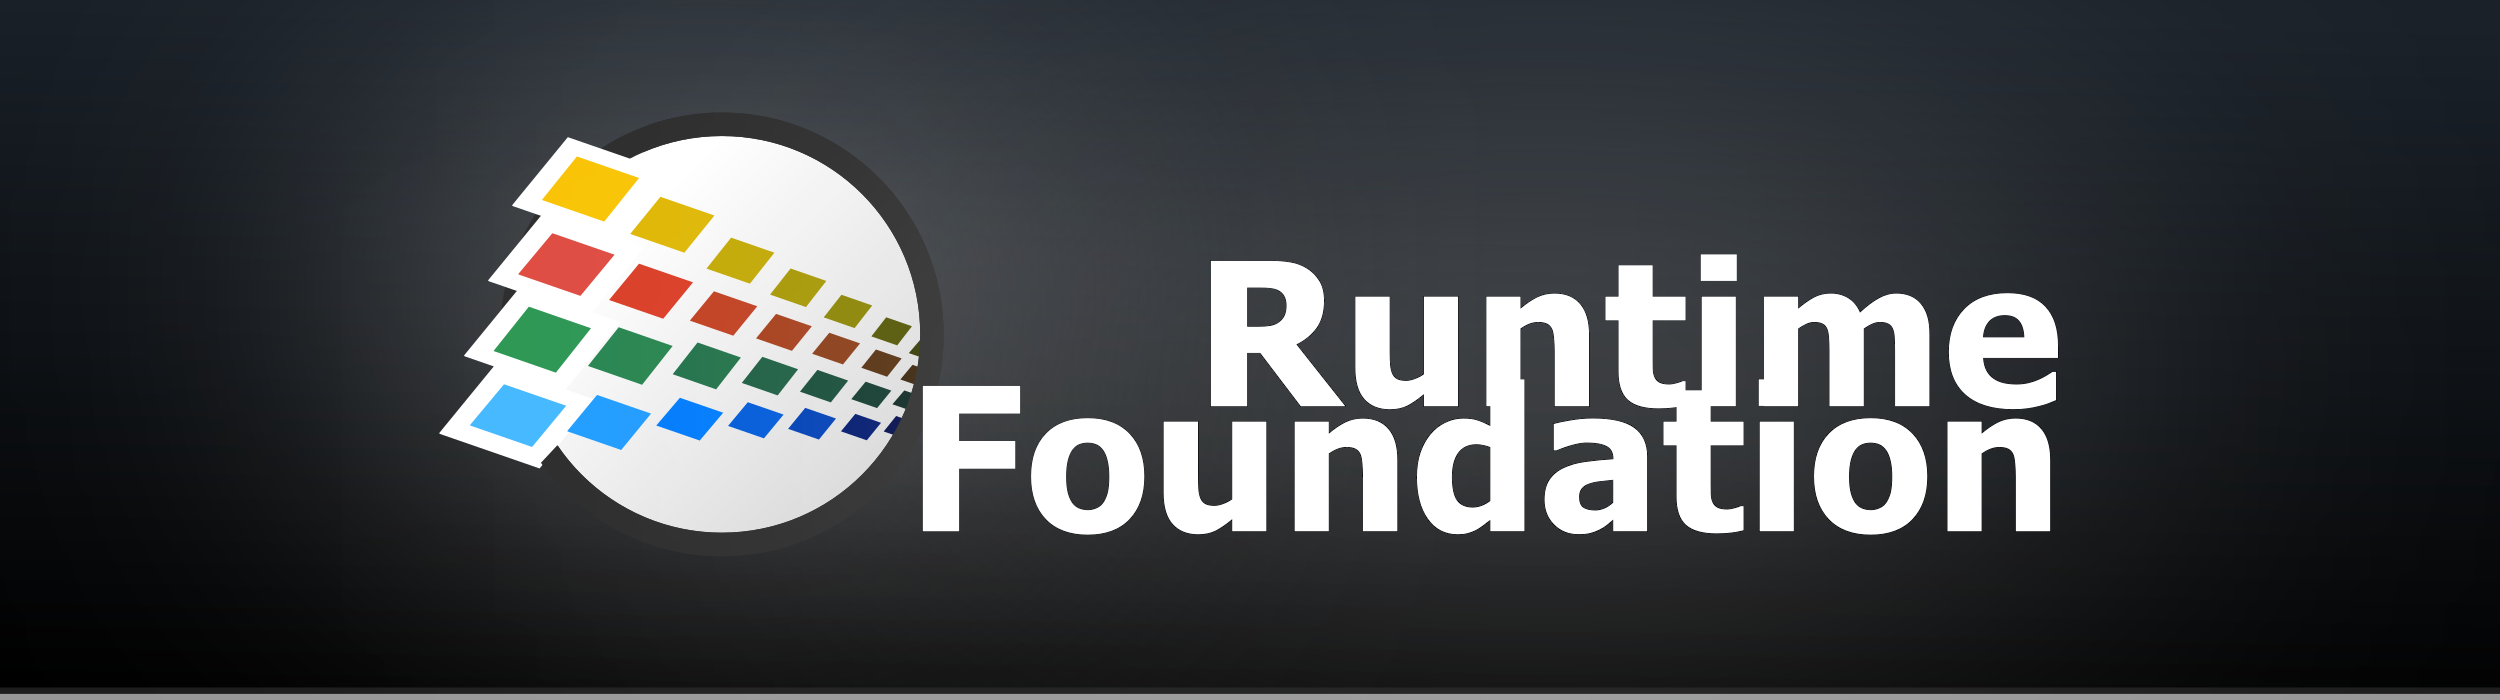
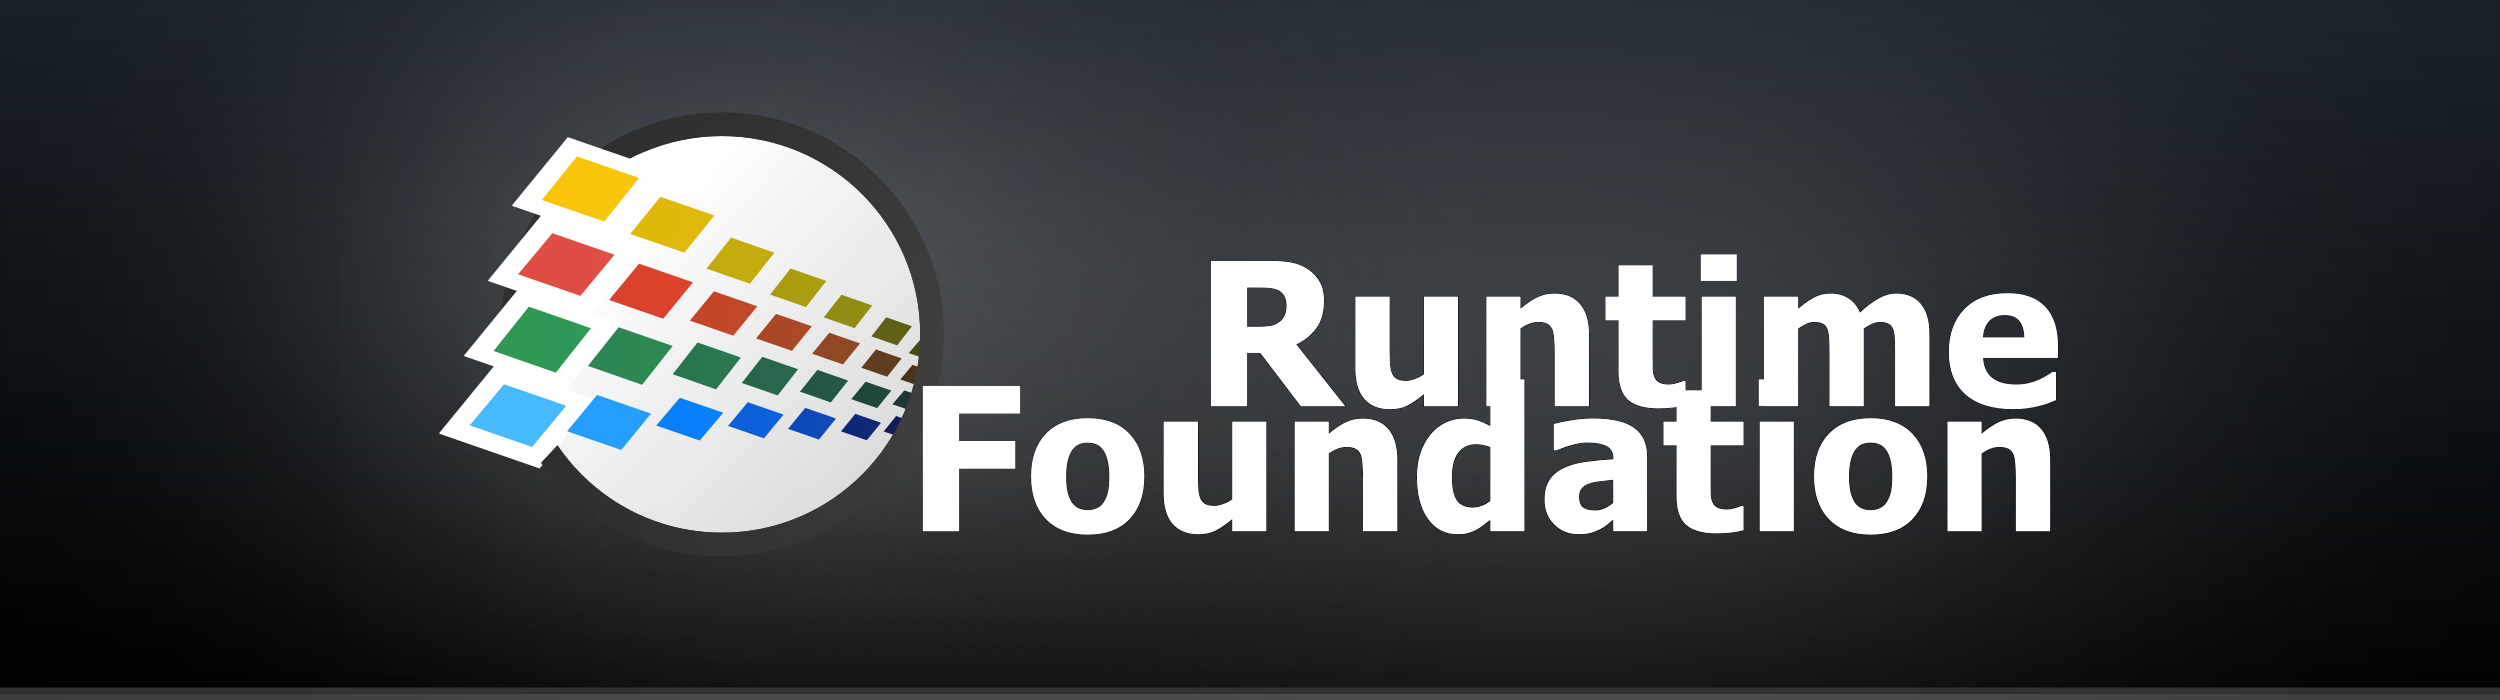
<svg xmlns="http://www.w3.org/2000/svg" width="400" height="112" viewBox="0 0 400 112" fill="none">
  <g clip-path="url(#clip0_240_486)">
    <rect width="400" height="112" fill="black" />
    <rect width="400" height="112" fill="url(#paint0_linear_240_486)" />
    <g filter="url(#filter0_f_240_486)">
      <ellipse cx="114" cy="46" rx="52" ry="34" fill="white" fill-opacity="0.45" />
    </g>
    <path d="M115.558 19.941C134.124 19.941 149.175 34.99 149.175 53.558C149.175 72.124 134.124 87.175 115.558 87.175C96.993 87.175 81.941 72.124 81.941 53.558C81.941 34.99 96.992 19.941 115.558 19.941Z" fill="url(#paint1_linear_240_486)" />
    <path fill-rule="evenodd" clip-rule="evenodd" d="M115.5 21.766C97.974 21.766 83.77 35.973 83.77 53.498C83.77 71.022 97.974 85.229 115.5 85.229C133.027 85.229 147.23 71.022 147.23 53.499C147.23 35.972 133.026 21.766 115.5 21.766ZM115.5 17.999C135.105 17.999 151 33.891 151 53.499C151 73.104 135.105 88.999 115.5 88.999C95.895 88.999 80 73.104 80 53.499C80 33.891 95.895 17.999 115.5 17.999Z" fill="#2D2D2D" />
    <path d="M87.006 33.966L103.084 39.531L94.154 50.522L78.219 45.002L78.078 44.874L87.006 33.966Z" fill="white" />
    <path d="M90.852 21.947L106.929 27.512L97.999 38.503L82.065 32.984L81.924 32.855L90.852 21.947Z" fill="white" />
    <path d="M141.794 50.77L145.912 52.203L143.546 55.261L139.465 53.84L139.429 53.805L141.794 50.77Z" fill="#525502" />
    <path d="M147.309 54.281L150.828 55.493L148.934 57.713L145.446 56.511L145.415 56.484L147.309 54.281Z" fill="#353901" />
    <path d="M134.629 47.167L139.55 48.879L136.733 52.499L131.856 50.801L131.813 50.76L134.629 47.167Z" fill="#8B8403" />
    <path d="M126.491 42.961L132.216 44.952L128.949 49.135L123.275 47.16L123.225 47.113L126.491 42.961Z" fill="#A79804" />
    <path d="M116.977 38.024L123.908 40.43L119.985 45.393L113.116 43.006L113.056 42.949L116.977 38.024Z" fill="#C2A905" />
    <path d="M92.305 25.033L102.252 28.481L96.67 35.456L86.812 32.036L86.726 31.956L92.305 25.033Z" fill="#F9C406" />
    <path d="M140.146 55.92L144.265 57.35L141.94 60.28L137.858 58.862L137.822 58.829L140.146 55.92Z" fill="#542F0E" />
    <path d="M145.999 58.376L149.517 59.591L147.581 61.94L144.095 60.734L144.064 60.706L145.999 58.376Z" fill="#39230A" />
    <path d="M132.685 53.241L137.608 54.946L134.874 58.31L129.994 56.62L129.951 56.58L132.685 53.241Z" fill="#8A3D17" />
    <path d="M124.167 50.225L129.894 52.208L126.709 56.135L121.033 54.168L120.982 54.122L124.167 50.225Z" fill="#A6401C" />
    <path d="M114.229 46.608L121.163 49.007L117.323 53.713L110.451 51.334L110.39 51.279L114.229 46.608Z" fill="#C14021" />
    <path d="M88.375 37.316L98.325 40.753L92.867 47.343L83.005 43.934L82.918 43.856L88.375 37.316Z" fill="#DF4C42" />
    <path d="M79.188 58.399L95.265 63.964L86.335 74.955L70.401 69.436L70.26 69.307L79.188 58.399Z" fill="white" />
    <path d="M83.16 45.984L99.238 51.549L90.308 62.54L74.374 57.021L74.233 56.892L83.16 45.984Z" fill="white" />
    <path d="M138.498 61.071L142.618 62.497L140.334 65.299L136.251 63.885L136.215 63.852L138.498 61.071Z" fill="#113A2E" />
    <path d="M144.689 62.47L148.208 63.681L146.314 65.901L142.826 64.7L142.795 64.673L144.689 62.47Z" fill="#0C2721" />
    <path d="M130.783 59.185L135.705 60.894L132.93 64.386L128.051 62.692L128.008 62.652L130.783 59.185Z" fill="#174C39" />
    <path d="M121.969 57.093L127.694 59.083L124.427 63.266L118.753 61.292L118.703 61.245L121.969 57.093Z" fill="#1D5F42" />
    <path d="M111.609 54.797L118.539 57.207L114.576 62.298L107.707 59.907L107.647 59.849L111.609 54.797Z" fill="#22724A" />
    <path d="M84.613 49.071L94.558 52.523L88.936 59.626L79.079 56.202L78.993 56.121L84.613 49.071Z" fill="#2D9754" />
    <path d="M136.849 66.222L140.969 67.648L138.686 70.45L134.602 69.036L134.566 69.003L136.849 66.222Z" fill="#00186E" />
    <path d="M143.379 66.564L146.895 67.784L144.919 70.26L141.434 69.05L141.403 69.022L143.379 66.564Z" fill="#000B4B" />
    <path d="M128.839 65.261L133.762 66.965L131.028 70.329L126.148 68.639L126.105 68.6L128.839 65.261Z" fill="#0040B5" />
    <path d="M119.644 64.357L125.373 66.336L122.229 70.135L116.551 68.172L116.501 68.127L119.644 64.357Z" fill="#005BD9" />
    <path d="M108.778 63.646L115.714 66.037L111.956 70.487L105.081 68.115L105.02 68.061L108.778 63.646Z" fill="#007BFD" />
    <path d="M80.641 61.486L90.591 64.922L85.133 71.513L75.271 68.105L75.184 68.026L80.641 61.486Z" fill="#45B8FF" />
    <path d="M105.666 31.492L114.308 34.485L109.494 40.434L100.93 37.466L100.854 37.397L105.666 31.492Z" fill="#DEB705" />
    <path d="M102.243 42.191L110.886 45.179L106.114 51L97.548 48.036L97.472 47.968L102.243 42.191Z" fill="#DA3E27" />
    <path d="M98.989 52.36L107.628 55.36L102.733 61.566L94.171 58.59L94.096 58.519L98.989 52.36Z" fill="#288550" />
    <path d="M95.524 63.191L104.166 66.179L99.394 72L90.828 69.036L90.752 68.968L95.524 63.191Z" fill="#219CFF" />
    <path fill-rule="evenodd" clip-rule="evenodd" d="M103.71 20.004C107.399 18.705 111.367 17.999 115.5 17.999C135.106 17.999 151 33.891 151 53.499C151 73.104 135.106 88.999 115.5 88.999C103.553 88.999 92.984 83.097 86.55 74.049L89.181 71.227C94.882 79.674 104.542 85.229 115.5 85.229C133.027 85.229 147.231 71.022 147.231 53.499C147.231 35.972 133.026 21.766 115.5 21.766C111.012 21.766 106.742 22.697 102.872 24.378L103.71 20.004Z" fill="#2D2D2D" />
    <g filter="url(#filter1_d_240_486)">
      <path d="M215.252 65H208.127L201.643 56.469H199.549V65H193.736V41.734H203.096C204.387 41.734 205.512 41.818 206.471 41.984C207.429 42.141 208.314 42.474 209.127 42.984C209.96 43.516 210.622 44.193 211.111 45.016C211.601 45.828 211.846 46.865 211.846 48.125C211.846 49.906 211.445 51.354 210.643 52.469C209.84 53.573 208.768 54.453 207.424 55.109L215.252 65ZM205.846 48.859C205.846 48.276 205.731 47.776 205.502 47.359C205.283 46.932 204.913 46.604 204.393 46.375C204.028 46.219 203.622 46.12 203.174 46.078C202.726 46.036 202.169 46.016 201.502 46.016H199.549V52.281H201.221C202.033 52.281 202.721 52.234 203.283 52.141C203.856 52.036 204.34 51.823 204.736 51.5C205.111 51.208 205.387 50.859 205.564 50.453C205.752 50.047 205.846 49.516 205.846 48.859ZM233.291 65H227.822V63.062C226.874 63.854 226.004 64.458 225.213 64.875C224.421 65.281 223.478 65.484 222.384 65.484C220.645 65.484 219.285 64.938 218.306 63.844C217.338 62.74 216.853 61.083 216.853 58.875V47.453H222.353V56.156C222.353 57.062 222.374 57.802 222.416 58.375C222.468 58.948 222.582 59.432 222.759 59.828C222.926 60.193 223.181 60.469 223.525 60.656C223.879 60.844 224.369 60.938 224.994 60.938C225.379 60.938 225.832 60.844 226.353 60.656C226.884 60.469 227.374 60.214 227.822 59.891V47.453H233.291V65ZM254.251 65H248.751V56.297C248.751 55.589 248.72 54.885 248.658 54.188C248.605 53.479 248.501 52.958 248.345 52.625C248.158 52.229 247.887 51.948 247.533 51.781C247.178 51.604 246.704 51.516 246.111 51.516C245.663 51.516 245.21 51.599 244.751 51.766C244.293 51.932 243.803 52.198 243.283 52.562V65H237.814V47.453H243.283V49.391C244.178 48.63 245.048 48.036 245.892 47.609C246.746 47.182 247.689 46.969 248.72 46.969C250.512 46.969 251.881 47.536 252.829 48.672C253.777 49.797 254.251 51.432 254.251 53.578V65ZM265.353 65.344C263.123 65.344 261.498 64.885 260.478 63.969C259.467 63.052 258.962 61.552 258.962 59.469V51.266H256.868V47.453H258.962V42.438H264.431V47.453H269.696V51.266H264.431V57.484C264.431 58.099 264.436 58.635 264.446 59.094C264.457 59.552 264.54 59.964 264.696 60.328C264.842 60.693 265.097 60.984 265.462 61.203C265.837 61.411 266.379 61.516 267.087 61.516C267.379 61.516 267.759 61.453 268.228 61.328C268.707 61.203 269.04 61.089 269.228 60.984H269.696V64.844C269.103 65 268.472 65.12 267.806 65.203C267.139 65.297 266.321 65.344 265.353 65.344ZM277.735 65H272.266V47.453H277.735V65ZM277.891 44.953H272.11V40.688H277.891V44.953ZM303.211 65V56.234C303.211 55.37 303.196 54.641 303.164 54.047C303.133 53.453 303.039 52.969 302.883 52.594C302.727 52.219 302.482 51.948 302.149 51.781C301.826 51.604 301.367 51.516 300.774 51.516C300.357 51.516 299.946 51.609 299.539 51.797C299.133 51.974 298.69 52.229 298.211 52.562V65H292.711V56.234C292.711 55.38 292.69 54.656 292.649 54.062C292.617 53.458 292.524 52.969 292.367 52.594C292.211 52.219 291.966 51.948 291.633 51.781C291.31 51.604 290.857 51.516 290.274 51.516C289.826 51.516 289.388 51.62 288.961 51.828C288.534 52.036 288.117 52.281 287.711 52.562V65H282.242V47.453H287.711V49.391C288.607 48.63 289.451 48.036 290.242 47.609C291.034 47.182 291.925 46.969 292.914 46.969C293.987 46.969 294.93 47.224 295.742 47.734C296.555 48.245 297.175 49.005 297.602 50.016C298.654 49.036 299.644 48.286 300.571 47.766C301.508 47.234 302.456 46.969 303.414 46.969C304.227 46.969 304.956 47.099 305.602 47.359C306.248 47.62 306.795 48.01 307.242 48.531C307.732 49.094 308.097 49.766 308.336 50.547C308.586 51.318 308.711 52.328 308.711 53.578V65H303.211ZM322.078 65.469C318.766 65.469 316.224 64.677 314.453 63.094C312.693 61.51 311.812 59.255 311.812 56.328C311.812 53.464 312.635 51.177 314.281 49.469C315.927 47.76 318.229 46.906 321.188 46.906C323.875 46.906 325.896 47.63 327.25 49.078C328.604 50.526 329.281 52.599 329.281 55.297V57.266H317.297C317.349 58.078 317.521 58.76 317.812 59.312C318.104 59.854 318.49 60.286 318.969 60.609C319.438 60.932 319.984 61.167 320.609 61.312C321.234 61.448 321.917 61.516 322.656 61.516C323.292 61.516 323.917 61.448 324.531 61.312C325.146 61.167 325.708 60.979 326.219 60.75C326.667 60.552 327.078 60.339 327.453 60.109C327.839 59.88 328.151 59.677 328.391 59.5H328.969V64.016C328.521 64.193 328.109 64.359 327.734 64.516C327.37 64.662 326.865 64.812 326.219 64.969C325.625 65.125 325.01 65.245 324.375 65.328C323.75 65.422 322.984 65.469 322.078 65.469ZM323.891 53.969C323.859 52.812 323.589 51.932 323.078 51.328C322.578 50.724 321.807 50.422 320.766 50.422C319.703 50.422 318.87 50.74 318.266 51.375C317.672 52.01 317.344 52.875 317.281 53.969H323.891ZM163.229 66.172H153.464V70.562H162.448V75H153.464V85H147.651V61.734H163.229V66.172ZM183.096 76.234C183.096 79.12 182.305 81.396 180.721 83.062C179.148 84.719 176.919 85.547 174.034 85.547C171.169 85.547 168.94 84.719 167.346 83.062C165.763 81.396 164.971 79.12 164.971 76.234C164.971 73.318 165.763 71.037 167.346 69.391C168.94 67.734 171.169 66.906 174.034 66.906C176.909 66.906 179.138 67.74 180.721 69.406C182.305 71.062 183.096 73.338 183.096 76.234ZM177.487 76.266C177.487 75.224 177.398 74.359 177.221 73.672C177.055 72.974 176.82 72.417 176.518 72C176.195 71.562 175.831 71.26 175.424 71.094C175.018 70.917 174.555 70.828 174.034 70.828C173.544 70.828 173.101 70.906 172.706 71.062C172.31 71.208 171.945 71.495 171.612 71.922C171.299 72.328 171.049 72.885 170.862 73.594C170.674 74.302 170.581 75.193 170.581 76.266C170.581 77.338 170.669 78.208 170.846 78.875C171.023 79.531 171.252 80.057 171.534 80.453C171.825 80.859 172.19 81.156 172.627 81.344C173.065 81.531 173.549 81.625 174.081 81.625C174.518 81.625 174.961 81.531 175.409 81.344C175.867 81.156 176.232 80.875 176.502 80.5C176.825 80.052 177.07 79.516 177.237 78.891C177.404 78.255 177.487 77.38 177.487 76.266ZM202.619 85H197.151V83.062C196.203 83.854 195.333 84.458 194.541 84.875C193.75 85.281 192.807 85.484 191.713 85.484C189.974 85.484 188.614 84.938 187.635 83.844C186.666 82.74 186.182 81.083 186.182 78.875V67.453H191.682V76.156C191.682 77.062 191.703 77.802 191.744 78.375C191.796 78.948 191.911 79.432 192.088 79.828C192.255 80.193 192.51 80.469 192.854 80.656C193.208 80.844 193.697 80.938 194.322 80.938C194.708 80.938 195.161 80.844 195.682 80.656C196.213 80.469 196.703 80.213 197.151 79.891V67.453H202.619V85ZM223.58 85H218.08V76.297C218.08 75.588 218.049 74.885 217.986 74.188C217.934 73.479 217.83 72.958 217.674 72.625C217.486 72.229 217.215 71.948 216.861 71.781C216.507 71.604 216.033 71.516 215.439 71.516C214.991 71.516 214.538 71.599 214.08 71.766C213.622 71.932 213.132 72.198 212.611 72.562V85H207.142V67.453H212.611V69.391C213.507 68.63 214.377 68.037 215.221 67.609C216.075 67.182 217.017 66.969 218.049 66.969C219.84 66.969 221.21 67.537 222.158 68.672C223.106 69.797 223.58 71.432 223.58 73.578V85ZM243.916 85H238.447V83.172C238.093 83.463 237.686 83.776 237.228 84.109C236.78 84.443 236.384 84.693 236.041 84.859C235.603 85.068 235.171 85.224 234.744 85.328C234.317 85.432 233.806 85.484 233.212 85.484C231.212 85.484 229.629 84.656 228.462 83C227.296 81.344 226.712 79.13 226.712 76.359C226.712 74.828 226.91 73.5 227.306 72.375C227.702 71.25 228.249 70.271 228.947 69.438C229.582 68.677 230.353 68.078 231.259 67.641C232.166 67.193 233.124 66.969 234.134 66.969C235.051 66.969 235.801 67.068 236.384 67.266C236.978 67.453 237.666 67.75 238.447 68.156V60.688H243.916V85ZM238.447 80.156V71.547C238.176 71.412 237.822 71.302 237.384 71.219C236.947 71.125 236.572 71.078 236.259 71.078C234.947 71.078 233.957 71.537 233.291 72.453C232.634 73.37 232.306 74.651 232.306 76.297C232.306 78.026 232.567 79.276 233.087 80.047C233.619 80.818 234.473 81.203 235.65 81.203C236.129 81.203 236.614 81.109 237.103 80.922C237.593 80.734 238.041 80.479 238.447 80.156ZM258.111 80.422V76.766C257.184 76.859 256.434 76.943 255.861 77.016C255.288 77.078 254.725 77.208 254.173 77.406C253.694 77.573 253.319 77.828 253.048 78.172C252.788 78.505 252.658 78.953 252.658 79.516C252.658 80.338 252.876 80.906 253.314 81.219C253.762 81.521 254.418 81.672 255.283 81.672C255.762 81.672 256.251 81.562 256.751 81.344C257.251 81.125 257.704 80.818 258.111 80.422ZM258.111 83.141C257.736 83.453 257.397 83.734 257.095 83.984C256.803 84.234 256.408 84.484 255.908 84.734C255.418 84.974 254.939 85.156 254.47 85.281C254.012 85.406 253.366 85.469 252.533 85.469C250.98 85.469 249.689 84.948 248.658 83.906C247.637 82.865 247.126 81.552 247.126 79.969C247.126 78.667 247.387 77.615 247.908 76.812C248.428 76.01 249.178 75.375 250.158 74.906C251.147 74.427 252.329 74.094 253.704 73.906C255.079 73.719 256.559 73.573 258.142 73.469V73.375C258.142 72.406 257.783 71.74 257.064 71.375C256.355 71 255.288 70.812 253.861 70.812C253.215 70.812 252.46 70.932 251.595 71.172C250.73 71.401 249.887 71.698 249.064 72.062H248.595V67.828C249.137 67.672 250.012 67.49 251.22 67.281C252.428 67.062 253.647 66.953 254.876 66.953C257.897 66.953 260.095 67.458 261.47 68.469C262.855 69.469 263.548 71 263.548 73.062V85H258.111V83.141ZM274.634 85.344C272.405 85.344 270.78 84.885 269.759 83.969C268.748 83.052 268.243 81.552 268.243 79.469V71.266H266.149V67.453H268.243V62.438H273.712V67.453H278.977V71.266H273.712V77.484C273.712 78.099 273.717 78.635 273.727 79.094C273.738 79.552 273.821 79.963 273.977 80.328C274.123 80.693 274.379 80.984 274.743 81.203C275.118 81.412 275.66 81.516 276.368 81.516C276.66 81.516 277.04 81.453 277.509 81.328C277.988 81.203 278.321 81.088 278.509 80.984H278.977V84.844C278.384 85 277.754 85.12 277.087 85.203C276.42 85.297 275.602 85.344 274.634 85.344ZM287.016 85H281.548V67.453H287.016V85ZM287.173 64.953H281.391V60.688H287.173V64.953ZM308.367 76.234C308.367 79.12 307.576 81.396 305.992 83.062C304.42 84.719 302.19 85.547 299.305 85.547C296.44 85.547 294.211 84.719 292.617 83.062C291.034 81.396 290.242 79.12 290.242 76.234C290.242 73.318 291.034 71.037 292.617 69.391C294.211 67.734 296.44 66.906 299.305 66.906C302.18 66.906 304.409 67.74 305.992 69.406C307.576 71.062 308.367 73.338 308.367 76.234ZM302.758 76.266C302.758 75.224 302.67 74.359 302.492 73.672C302.326 72.974 302.091 72.417 301.789 72C301.466 71.562 301.102 71.26 300.696 71.094C300.289 70.917 299.826 70.828 299.305 70.828C298.815 70.828 298.373 70.906 297.977 71.062C297.581 71.208 297.216 71.495 296.883 71.922C296.571 72.328 296.321 72.885 296.133 73.594C295.946 74.302 295.852 75.193 295.852 76.266C295.852 77.338 295.94 78.208 296.117 78.875C296.295 79.531 296.524 80.057 296.805 80.453C297.097 80.859 297.461 81.156 297.899 81.344C298.336 81.531 298.821 81.625 299.352 81.625C299.789 81.625 300.232 81.531 300.68 81.344C301.138 81.156 301.503 80.875 301.774 80.5C302.097 80.052 302.341 79.516 302.508 78.891C302.675 78.255 302.758 77.38 302.758 76.266ZM328.031 85H322.531V76.297C322.531 75.588 322.5 74.885 322.438 74.188C322.385 73.479 322.281 72.958 322.125 72.625C321.938 72.229 321.667 71.948 321.312 71.781C320.958 71.604 320.484 71.516 319.891 71.516C319.443 71.516 318.99 71.599 318.531 71.766C318.073 71.932 317.583 72.198 317.062 72.562V85H311.594V67.453H317.062V69.391C317.958 68.63 318.828 68.037 319.672 67.609C320.526 67.182 321.469 66.969 322.5 66.969C324.292 66.969 325.661 67.537 326.609 68.672C327.557 69.797 328.031 71.432 328.031 73.578V85Z" fill="white" />
    </g>
-     <line y1="111.5" x2="400" y2="111.5" stroke="#DBDBDB" stroke-opacity="0.69" />
-     <line y1="110.5" x2="400" y2="110.5" stroke="#323232" stroke-opacity="0.59" />
+     <line y1="111.5" x2="400" y2="111.5" stroke="white" stroke-opacity="0.24" />
+     <line y1="110.5" x2="400" y2="110.5" stroke="#323232" />
  </g>
  <defs>
    <filter id="filter0_f_240_486" x="-8" y="-58" width="244" height="208" filterUnits="userSpaceOnUse" color-interpolation-filters="sRGB">
      <feFlood flood-opacity="0" result="BackgroundImageFix" />
      <feBlend mode="normal" in="SourceGraphic" in2="BackgroundImageFix" result="shape" />
      <feGaussianBlur stdDeviation="35" result="effect1_foregroundBlur_240_486" />
    </filter>
    <filter id="filter1_d_240_486" x="-82.349" y="-189.312" width="631.63" height="494.859" filterUnits="userSpaceOnUse" color-interpolation-filters="sRGB">
      <feFlood flood-opacity="0" result="BackgroundImageFix" />
      <feColorMatrix in="SourceAlpha" type="matrix" values="0 0 0 0 0 0 0 0 0 0 0 0 0 0 0 0 0 0 127 0" result="hardAlpha" />
      <feOffset dx="-5" dy="-5" />
      <feGaussianBlur stdDeviation="112.5" />
      <feComposite in2="hardAlpha" operator="out" />
      <feColorMatrix type="matrix" values="0 0 0 0 1 0 0 0 0 1 0 0 0 0 1 0 0 0 1 0" />
      <feBlend mode="normal" in2="BackgroundImageFix" result="effect1_dropShadow_240_486" />
      <feBlend mode="normal" in="SourceGraphic" in2="effect1_dropShadow_240_486" result="shape" />
    </filter>
    <linearGradient id="paint0_linear_240_486" x1="182.5" y1="-1.85668e-06" x2="180.5" y2="112" gradientUnits="userSpaceOnUse">
      <stop stop-color="#192028" />
      <stop offset="1" />
    </linearGradient>
    <linearGradient id="paint1_linear_240_486" x1="98.765" y1="38.709" x2="151.75" y2="89.839" gradientUnits="userSpaceOnUse">
      <stop stop-color="white" />
      <stop offset="1" stop-color="#CDCDCD" />
    </linearGradient>
    <clipPath id="clip0_240_486">
      <rect width="400" height="112" fill="white" />
    </clipPath>
  </defs>
</svg>
